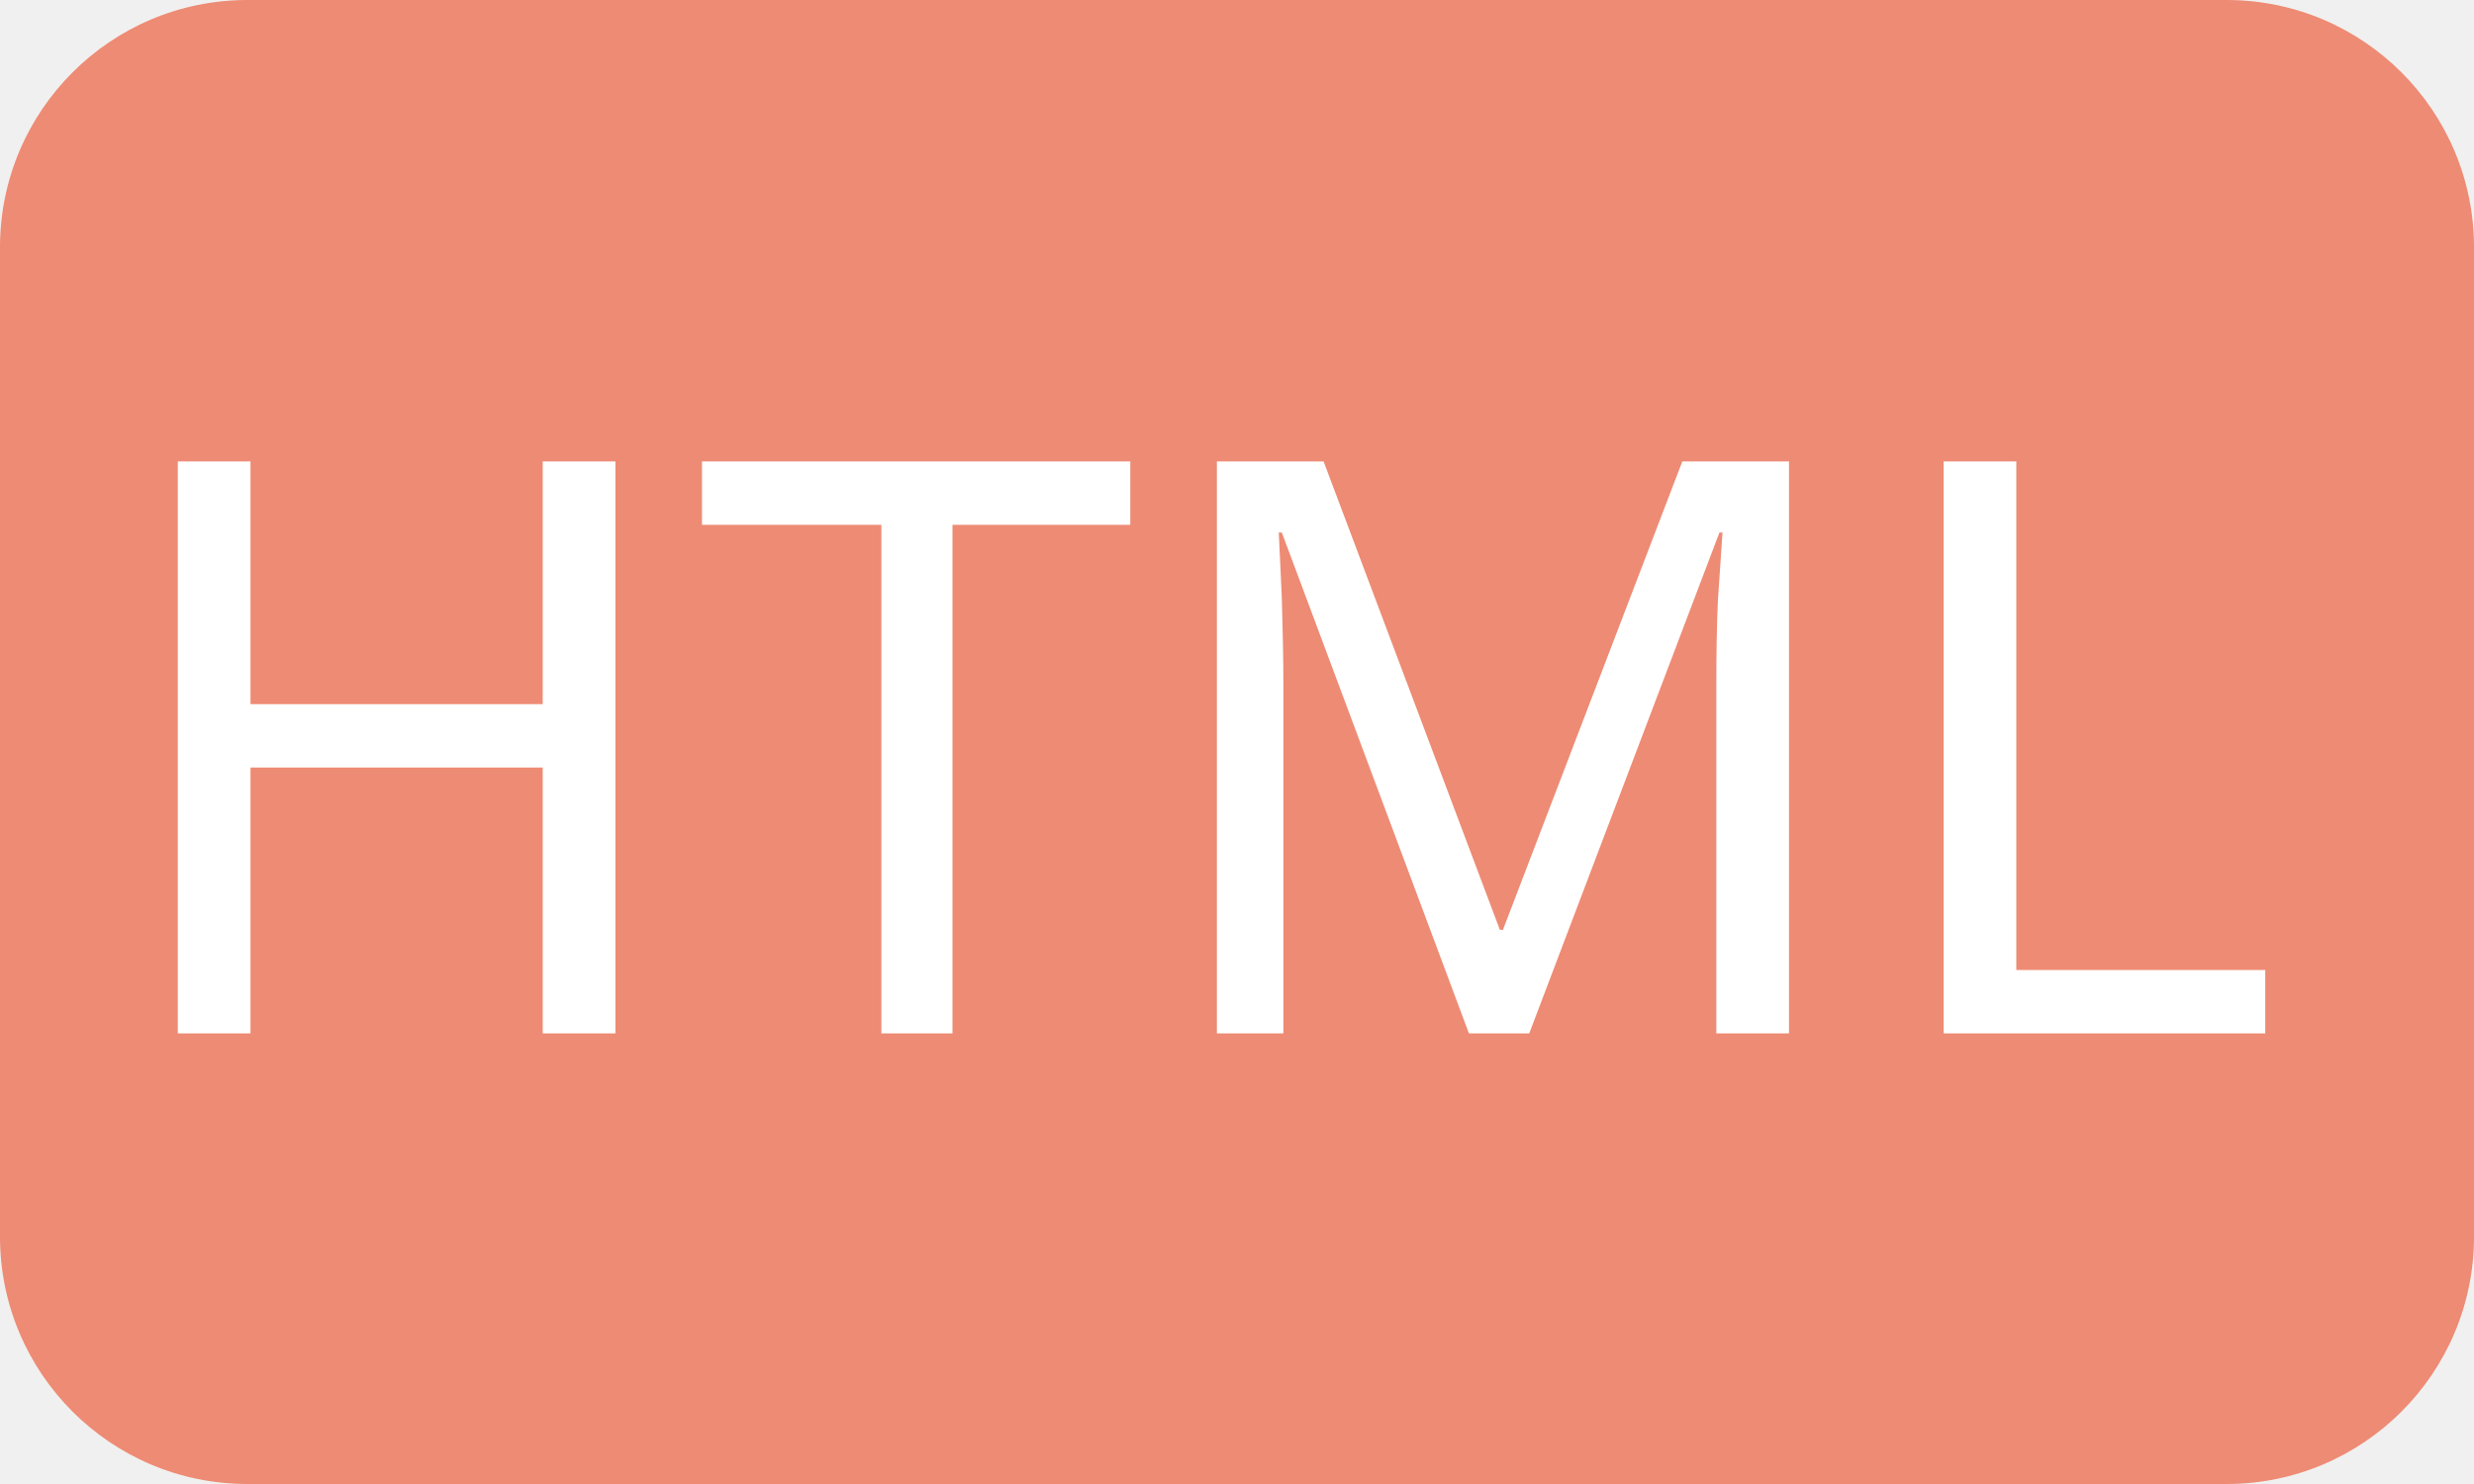
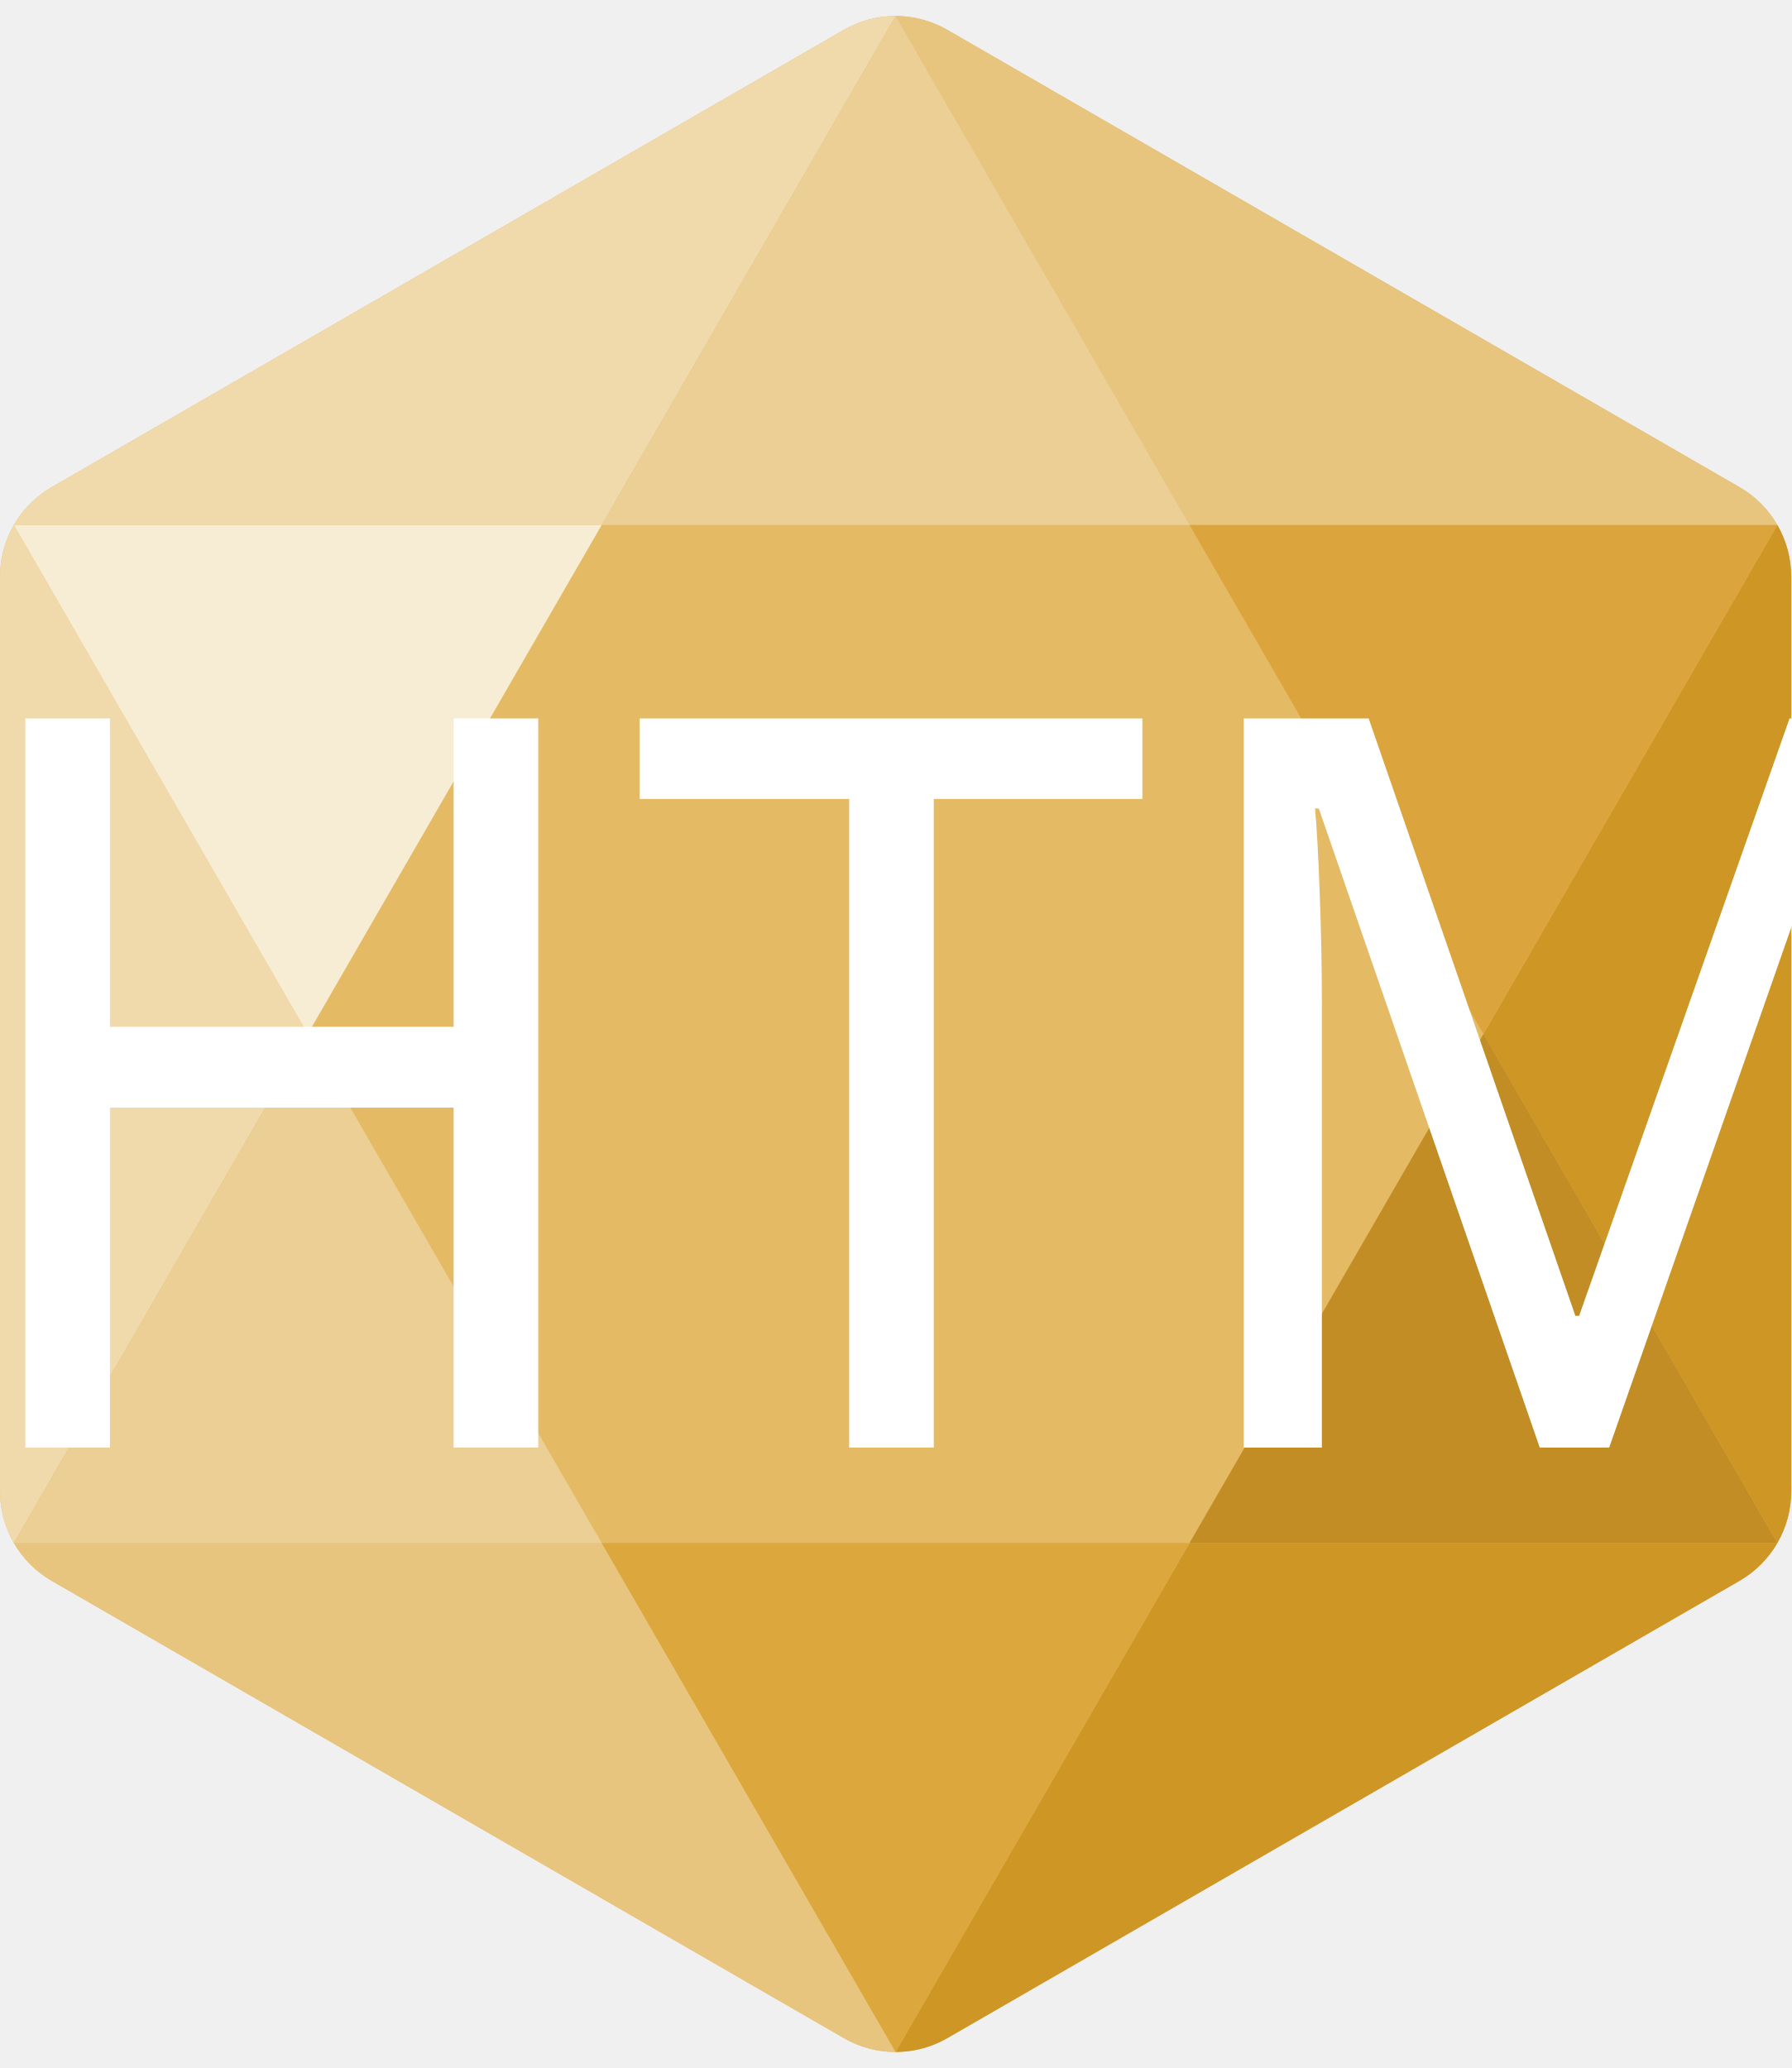
- <svg xmlns="http://www.w3.org/2000/svg" width="25mm" height="15mm" viewBox="0 0 25 15" version="1.1" id="svg8">
+ <svg xmlns="http://www.w3.org/2000/svg" width="86.603mm" height="100mm" viewBox="0 0 86.603 100" version="1.1" id="svg8">
  <defs id="defs2" />
  <g id="layer1">
-     <rect style="fill:#ee8b74;fill-opacity:1;stroke:none;stroke-width:5;stroke-linejoin:bevel;stroke-miterlimit:4;stroke-dasharray:none" id="rect10" width="25" height="15" x="0" y="-2.7755576e-17" ry="2.5" rx="2.5" />
-     <text xml:space="preserve" style="font-style:normal;font-variant:normal;font-weight:normal;font-stretch:normal;font-size:8.097px;line-height:1.25;font-family:sans-serif;-inkscape-font-specification:sans-serif;letter-spacing:0px;word-spacing:0px;writing-mode:lr-tb;fill:#ffffff;fill-opacity:1;stroke-width:0.265" x="1.016" y="10.444" id="text837">
-       <tspan id="tspan835" x="1.016" y="10.444" style="font-style:normal;font-variant:normal;font-weight:normal;font-stretch:normal;font-size:8.097px;font-family:sans-serif;-inkscape-font-specification:sans-serif;writing-mode:lr-tb;fill:#ffffff;fill-opacity:1;stroke-width:0.265">HTML</tspan>
+     <path style="color:#000000;font-style:normal;font-variant:normal;font-weight:normal;font-stretch:normal;font-size:medium;line-height:normal;font-family:sans-serif;font-variant-ligatures:normal;font-variant-position:normal;font-variant-caps:normal;font-variant-numeric:normal;font-variant-alternates:normal;font-variant-east-asian:normal;font-feature-settings:normal;font-variation-settings:normal;text-indent:0;text-align:start;text-decoration:none;text-decoration-line:none;text-decoration-style:solid;text-decoration-color:#000000;letter-spacing:normal;word-spacing:normal;text-transform:none;writing-mode:lr-tb;direction:ltr;text-orientation:mixed;dominant-baseline:auto;baseline-shift:baseline;text-anchor:start;white-space:normal;shape-padding:0;shape-margin:0;inline-size:0;clip-rule:nonzero;display:inline;overflow:visible;visibility:visible;opacity:1;isolation:auto;mix-blend-mode:normal;color-interpolation:sRGB;color-interpolation-filters:linearRGB;solid-color:#000000;solid-opacity:1;vector-effect:none;fill:#e4ba65;fill-opacity:1;fill-rule:nonzero;stroke:none;stroke-width:10;stroke-linecap:butt;stroke-linejoin:round;stroke-miterlimit:4;stroke-dasharray:none;stroke-dashoffset:0;stroke-opacity:1;color-rendering:auto;image-rendering:auto;shape-rendering:auto;text-rendering:auto;enable-background:accumulate;stop-color:#000000;stop-opacity:1" d="m 43.287,0.773 c -0.873,0.002 -1.73,0.233 -2.486,0.67 L 2.5,23.557 C 1.727,24.003 1.102,24.639 0.67,25.387 0.238,26.134 6.0314845e-5,26.994 0,27.887 V 72.113 C 6.0314976e-5,73.006 0.238,73.866 0.67,74.613 1.102,75.361 1.727,75.997 2.5,76.443 l 38.301,22.113 c 1.547,0.893 3.453,0.893 5,0 L 84.104,76.443 c 1.547,-0.893 2.5,-2.544 2.5,-4.33 V 27.887 c -1.21e-4,-1.786 -0.953,-3.437 -2.5,-4.33 L 45.801,1.443 C 45.037,1.002 44.169,0.771 43.287,0.773 Z" id="path1175" />
+     <path style="color:#000000;font-style:normal;font-variant:normal;font-weight:normal;font-stretch:normal;font-size:medium;line-height:normal;font-family:sans-serif;font-variant-ligatures:normal;font-variant-position:normal;font-variant-caps:normal;font-variant-numeric:normal;font-variant-alternates:normal;font-variant-east-asian:normal;font-feature-settings:normal;font-variation-settings:normal;text-indent:0;text-align:start;text-decoration:none;text-decoration-line:none;text-decoration-style:solid;text-decoration-color:#000000;letter-spacing:normal;word-spacing:normal;text-transform:none;writing-mode:lr-tb;direction:ltr;text-orientation:mixed;dominant-baseline:auto;baseline-shift:baseline;text-anchor:start;white-space:normal;shape-padding:0;shape-margin:0;inline-size:0;clip-rule:nonzero;display:inline;overflow:visible;visibility:visible;opacity:1;isolation:auto;mix-blend-mode:normal;color-interpolation:sRGB;color-interpolation-filters:linearRGB;solid-color:#000000;solid-opacity:1;vector-effect:none;fill:#f0d9aa;fill-opacity:1;fill-rule:nonzero;stroke:none;stroke-width:10;stroke-linecap:butt;stroke-linejoin:round;stroke-miterlimit:4;stroke-dasharray:none;stroke-dashoffset:0;stroke-opacity:1;color-rendering:auto;image-rendering:auto;shape-rendering:auto;text-rendering:auto;enable-background:accumulate;stop-color:#000000;stop-opacity:1" d="M 0.67,25.387 C 0.238,26.134 6.032e-5,26.994 0,27.887 v 44.227 c 6.032e-5,0.893 0.238,1.752 0.67,2.5 L 14.88,50 Z" id="path1175-4" />
+     <path style="color:#000000;font-style:normal;font-variant:normal;font-weight:normal;font-stretch:normal;font-size:medium;line-height:normal;font-family:sans-serif;font-variant-ligatures:normal;font-variant-position:normal;font-variant-caps:normal;font-variant-numeric:normal;font-variant-alternates:normal;font-variant-east-asian:normal;font-feature-settings:normal;font-variation-settings:normal;text-indent:0;text-align:start;text-decoration:none;text-decoration-line:none;text-decoration-style:solid;text-decoration-color:#000000;letter-spacing:normal;word-spacing:normal;text-transform:none;writing-mode:lr-tb;direction:ltr;text-orientation:mixed;dominant-baseline:auto;baseline-shift:baseline;text-anchor:start;white-space:normal;shape-padding:0;shape-margin:0;inline-size:0;clip-rule:nonzero;display:inline;overflow:visible;visibility:visible;opacity:1;isolation:auto;mix-blend-mode:normal;color-interpolation:sRGB;color-interpolation-filters:linearRGB;solid-color:#000000;solid-opacity:1;vector-effect:none;fill:#f0d9aa;fill-opacity:1;fill-rule:nonzero;stroke:none;stroke-width:10;stroke-linecap:butt;stroke-linejoin:round;stroke-miterlimit:4;stroke-dasharray:none;stroke-dashoffset:0;stroke-opacity:1;color-rendering:auto;image-rendering:auto;shape-rendering:auto;text-rendering:auto;enable-background:accumulate;stop-color:#000000;stop-opacity:1" d="m 43.301,0.774 c -0.863,-1e-6 -1.726,0.223 -2.5,0.67 L 2.5,23.557 c -0.773,0.447 -1.398,1.083 -1.83,1.83 l 28.421,-4.1e-5 z" id="path1175-4-7" />
+     <path style="color:#000000;font-style:normal;font-variant:normal;font-weight:normal;font-stretch:normal;font-size:medium;line-height:normal;font-family:sans-serif;font-variant-ligatures:normal;font-variant-position:normal;font-variant-caps:normal;font-variant-numeric:normal;font-variant-alternates:normal;font-variant-east-asian:normal;font-feature-settings:normal;font-variation-settings:normal;text-indent:0;text-align:start;text-decoration:none;text-decoration-line:none;text-decoration-style:solid;text-decoration-color:#000000;letter-spacing:normal;word-spacing:normal;text-transform:none;writing-mode:lr-tb;direction:ltr;text-orientation:mixed;dominant-baseline:auto;baseline-shift:baseline;text-anchor:start;white-space:normal;shape-padding:0;shape-margin:0;inline-size:0;clip-rule:nonzero;display:inline;overflow:visible;visibility:visible;opacity:1;isolation:auto;mix-blend-mode:normal;color-interpolation:sRGB;color-interpolation-filters:linearRGB;solid-color:#000000;solid-opacity:1;vector-effect:none;fill:#e8c57e;fill-opacity:1;fill-rule:nonzero;stroke:none;stroke-width:10;stroke-linecap:butt;stroke-linejoin:round;stroke-miterlimit:4;stroke-dasharray:none;stroke-dashoffset:0;stroke-opacity:1;color-rendering:auto;image-rendering:auto;shape-rendering:auto;text-rendering:auto;enable-background:accumulate;stop-color:#000000;stop-opacity:1" d="M 85.933,25.387 C 85.501,24.639 84.876,24.003 84.103,23.557 L 45.801,1.443 C 45.028,0.997 44.165,0.774 43.301,0.774 L 57.512,25.387 Z" id="path1175-4-8" />
+     <path style="color:#000000;font-style:normal;font-variant:normal;font-weight:normal;font-stretch:normal;font-size:medium;line-height:normal;font-family:sans-serif;font-variant-ligatures:normal;font-variant-position:normal;font-variant-caps:normal;font-variant-numeric:normal;font-variant-alternates:normal;font-variant-east-asian:normal;font-feature-settings:normal;font-variation-settings:normal;text-indent:0;text-align:start;text-decoration:none;text-decoration-line:none;text-decoration-style:solid;text-decoration-color:#000000;letter-spacing:normal;word-spacing:normal;text-transform:none;writing-mode:lr-tb;direction:ltr;text-orientation:mixed;dominant-baseline:auto;baseline-shift:baseline;text-anchor:start;white-space:normal;shape-padding:0;shape-margin:0;inline-size:0;clip-rule:nonzero;display:inline;overflow:visible;visibility:visible;opacity:1;isolation:auto;mix-blend-mode:normal;color-interpolation:sRGB;color-interpolation-filters:linearRGB;solid-color:#000000;solid-opacity:1;vector-effect:none;fill:#cd9625;fill-opacity:1;fill-rule:nonzero;stroke:none;stroke-width:10;stroke-linecap:butt;stroke-linejoin:round;stroke-miterlimit:4;stroke-dasharray:none;stroke-dashoffset:0;stroke-opacity:1;color-rendering:auto;image-rendering:auto;shape-rendering:auto;text-rendering:auto;enable-background:accumulate;stop-color:#000000;stop-opacity:1" d="m 85.933,74.613 c 0.432,-0.748 0.67,-1.607 0.67,-2.5 V 27.887 c -6e-5,-0.893 -0.238,-1.752 -0.67,-2.5 L 71.722,50 Z" id="path1175-4-7-8" />
+     <path style="color:#000000;font-style:normal;font-variant:normal;font-weight:normal;font-stretch:normal;font-size:medium;line-height:normal;font-family:sans-serif;font-variant-ligatures:normal;font-variant-position:normal;font-variant-caps:normal;font-variant-numeric:normal;font-variant-alternates:normal;font-variant-east-asian:normal;font-feature-settings:normal;font-variation-settings:normal;text-indent:0;text-align:start;text-decoration:none;text-decoration-line:none;text-decoration-style:solid;text-decoration-color:#000000;letter-spacing:normal;word-spacing:normal;text-transform:none;writing-mode:lr-tb;direction:ltr;text-orientation:mixed;dominant-baseline:auto;baseline-shift:baseline;text-anchor:start;white-space:normal;shape-padding:0;shape-margin:0;inline-size:0;clip-rule:nonzero;display:inline;overflow:visible;visibility:visible;opacity:1;isolation:auto;mix-blend-mode:normal;color-interpolation:sRGB;color-interpolation-filters:linearRGB;solid-color:#000000;solid-opacity:1;vector-effect:none;fill:#cd9625;fill-opacity:1;fill-rule:nonzero;stroke:none;stroke-width:10;stroke-linecap:butt;stroke-linejoin:round;stroke-miterlimit:4;stroke-dasharray:none;stroke-dashoffset:0;stroke-opacity:1;color-rendering:auto;image-rendering:auto;shape-rendering:auto;text-rendering:auto;enable-background:accumulate;stop-color:#000000;stop-opacity:1" d="m 43.302,99.226 c 0.863,2e-6 1.726,-0.223 2.5,-0.67 L 84.103,76.443 c 0.773,-0.447 1.398,-1.083 1.83,-1.83 l -28.421,4.4e-5 z" id="path1175-4-4" />
+     <path style="color:#000000;font-style:normal;font-variant:normal;font-weight:normal;font-stretch:normal;font-size:medium;line-height:normal;font-family:sans-serif;font-variant-ligatures:normal;font-variant-position:normal;font-variant-caps:normal;font-variant-numeric:normal;font-variant-alternates:normal;font-variant-east-asian:normal;font-feature-settings:normal;font-variation-settings:normal;text-indent:0;text-align:start;text-decoration:none;text-decoration-line:none;text-decoration-style:solid;text-decoration-color:#000000;letter-spacing:normal;word-spacing:normal;text-transform:none;writing-mode:lr-tb;direction:ltr;text-orientation:mixed;dominant-baseline:auto;baseline-shift:baseline;text-anchor:start;white-space:normal;shape-padding:0;shape-margin:0;inline-size:0;clip-rule:nonzero;display:inline;overflow:visible;visibility:visible;opacity:1;isolation:auto;mix-blend-mode:normal;color-interpolation:sRGB;color-interpolation-filters:linearRGB;solid-color:#000000;solid-opacity:1;vector-effect:none;fill:#e8c57e;fill-opacity:1;fill-rule:nonzero;stroke:none;stroke-width:10;stroke-linecap:butt;stroke-linejoin:round;stroke-miterlimit:4;stroke-dasharray:none;stroke-dashoffset:0;stroke-opacity:1;color-rendering:auto;image-rendering:auto;shape-rendering:auto;text-rendering:auto;enable-background:accumulate;stop-color:#000000;stop-opacity:1" d="M 0.671,74.613 C 1.102,75.361 1.727,75.997 2.501,76.443 L 40.802,98.557 c 0.774,0.447 1.637,0.67 2.5,0.67 L 29.091,74.613 Z" id="path1175-4-7-84" />
+     <path style="fill:#f7ecd4;fill-opacity:1;stroke:none;stroke-width:10;stroke-linecap:butt;stroke-linejoin:round;stroke-miterlimit:4;stroke-dasharray:none;stroke-opacity:1" d="M 14.88,50 29.091,25.387 0.67,25.387 Z" id="path1237" />
+     <path style="fill:#dca43c;fill-opacity:1;stroke:none;stroke-width:10;stroke-linecap:butt;stroke-linejoin:round;stroke-miterlimit:4;stroke-dasharray:none;stroke-opacity:1" d="m 71.722,50 14.21,-24.613 -28.421,4.1e-5 z" id="path1237-8" />
+     <path style="fill:#dca73c;fill-opacity:1;stroke:none;stroke-width:10;stroke-linecap:butt;stroke-linejoin:round;stroke-miterlimit:4;stroke-dasharray:none;stroke-opacity:1" d="m 43.302,99.226 14.21,-24.613 -28.421,4.1e-5 z" id="path1237-7" />
+     <path style="fill:#c18d24;fill-opacity:1;stroke:none;stroke-width:10;stroke-linecap:butt;stroke-linejoin:round;stroke-miterlimit:4;stroke-dasharray:none;stroke-opacity:1" d="M 71.723,50 57.512,74.613 85.933,74.613 Z" id="path1237-74" />
+     <path style="fill:#ebcf95;fill-opacity:1;stroke:none;stroke-width:10;stroke-linecap:butt;stroke-linejoin:round;stroke-miterlimit:4;stroke-dasharray:none;stroke-opacity:1" d="M 14.881,50 0.671,74.613 l 28.421,-4e-5 z" id="path1237-8-2" />
+     <path style="fill:#ebcf95;fill-opacity:1;stroke:none;stroke-width:10;stroke-linecap:butt;stroke-linejoin:round;stroke-miterlimit:4;stroke-dasharray:none;stroke-opacity:1" d="m 43.301,0.774 -14.21,24.613 28.421,-4.3e-5 z" id="path1237-7-5" />
+   </g>
+   <g id="layer2" style="display:inline">
+     <text xml:space="preserve" style="font-style:normal;font-variant:normal;font-weight:300;font-stretch:normal;font-size:47.362px;line-height:1.25;font-family:Oswald;-inkscape-font-specification:'Oswald Light';letter-spacing:0px;word-spacing:0px;writing-mode:lr-tb;fill:#ffffff;fill-opacity:1;stroke-width:0.265" x="-3.315" y="67.13" id="text837" transform="scale(0.9589729,1.042782)">
+       <tspan id="tspan835" x="-3.315" y="67.13" style="font-style:normal;font-variant:normal;font-weight:300;font-stretch:normal;font-size:47.362px;font-family:Oswald;-inkscape-font-specification:'Oswald Light';writing-mode:lr-tb;fill:#ffffff;fill-opacity:1;stroke-width:0.265">HTML</tspan>
    </text>
  </g>
</svg>
